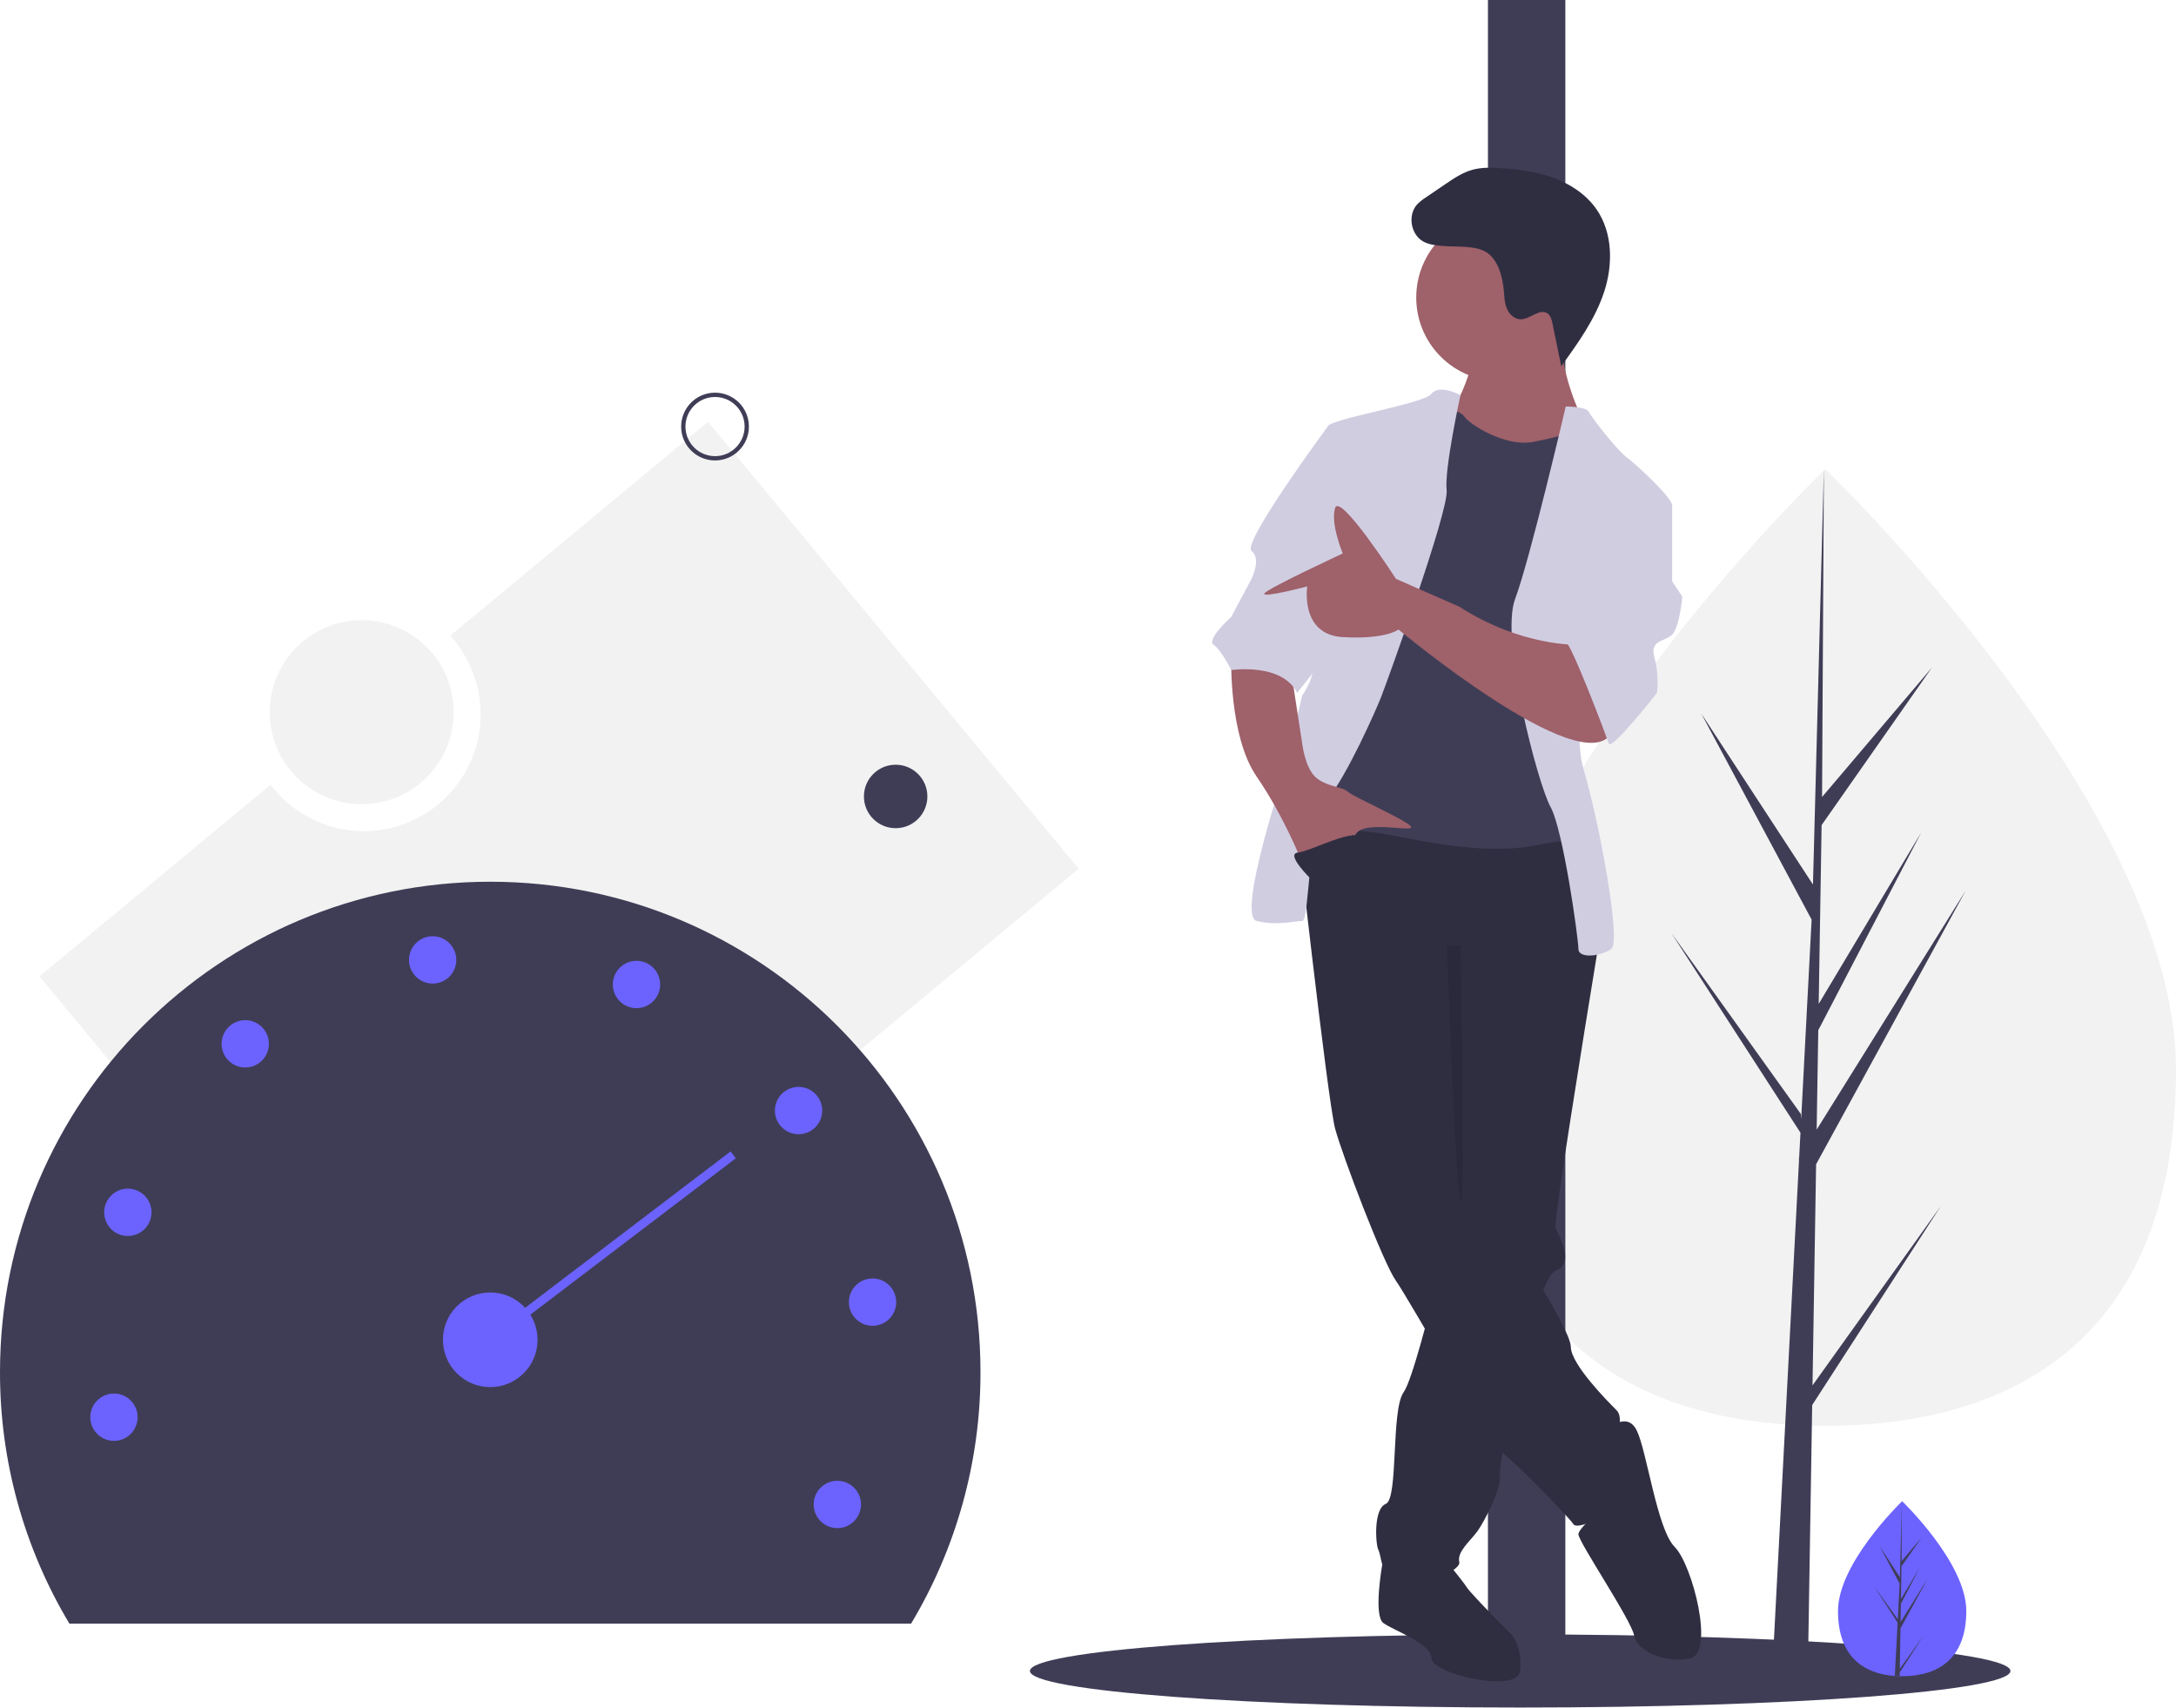
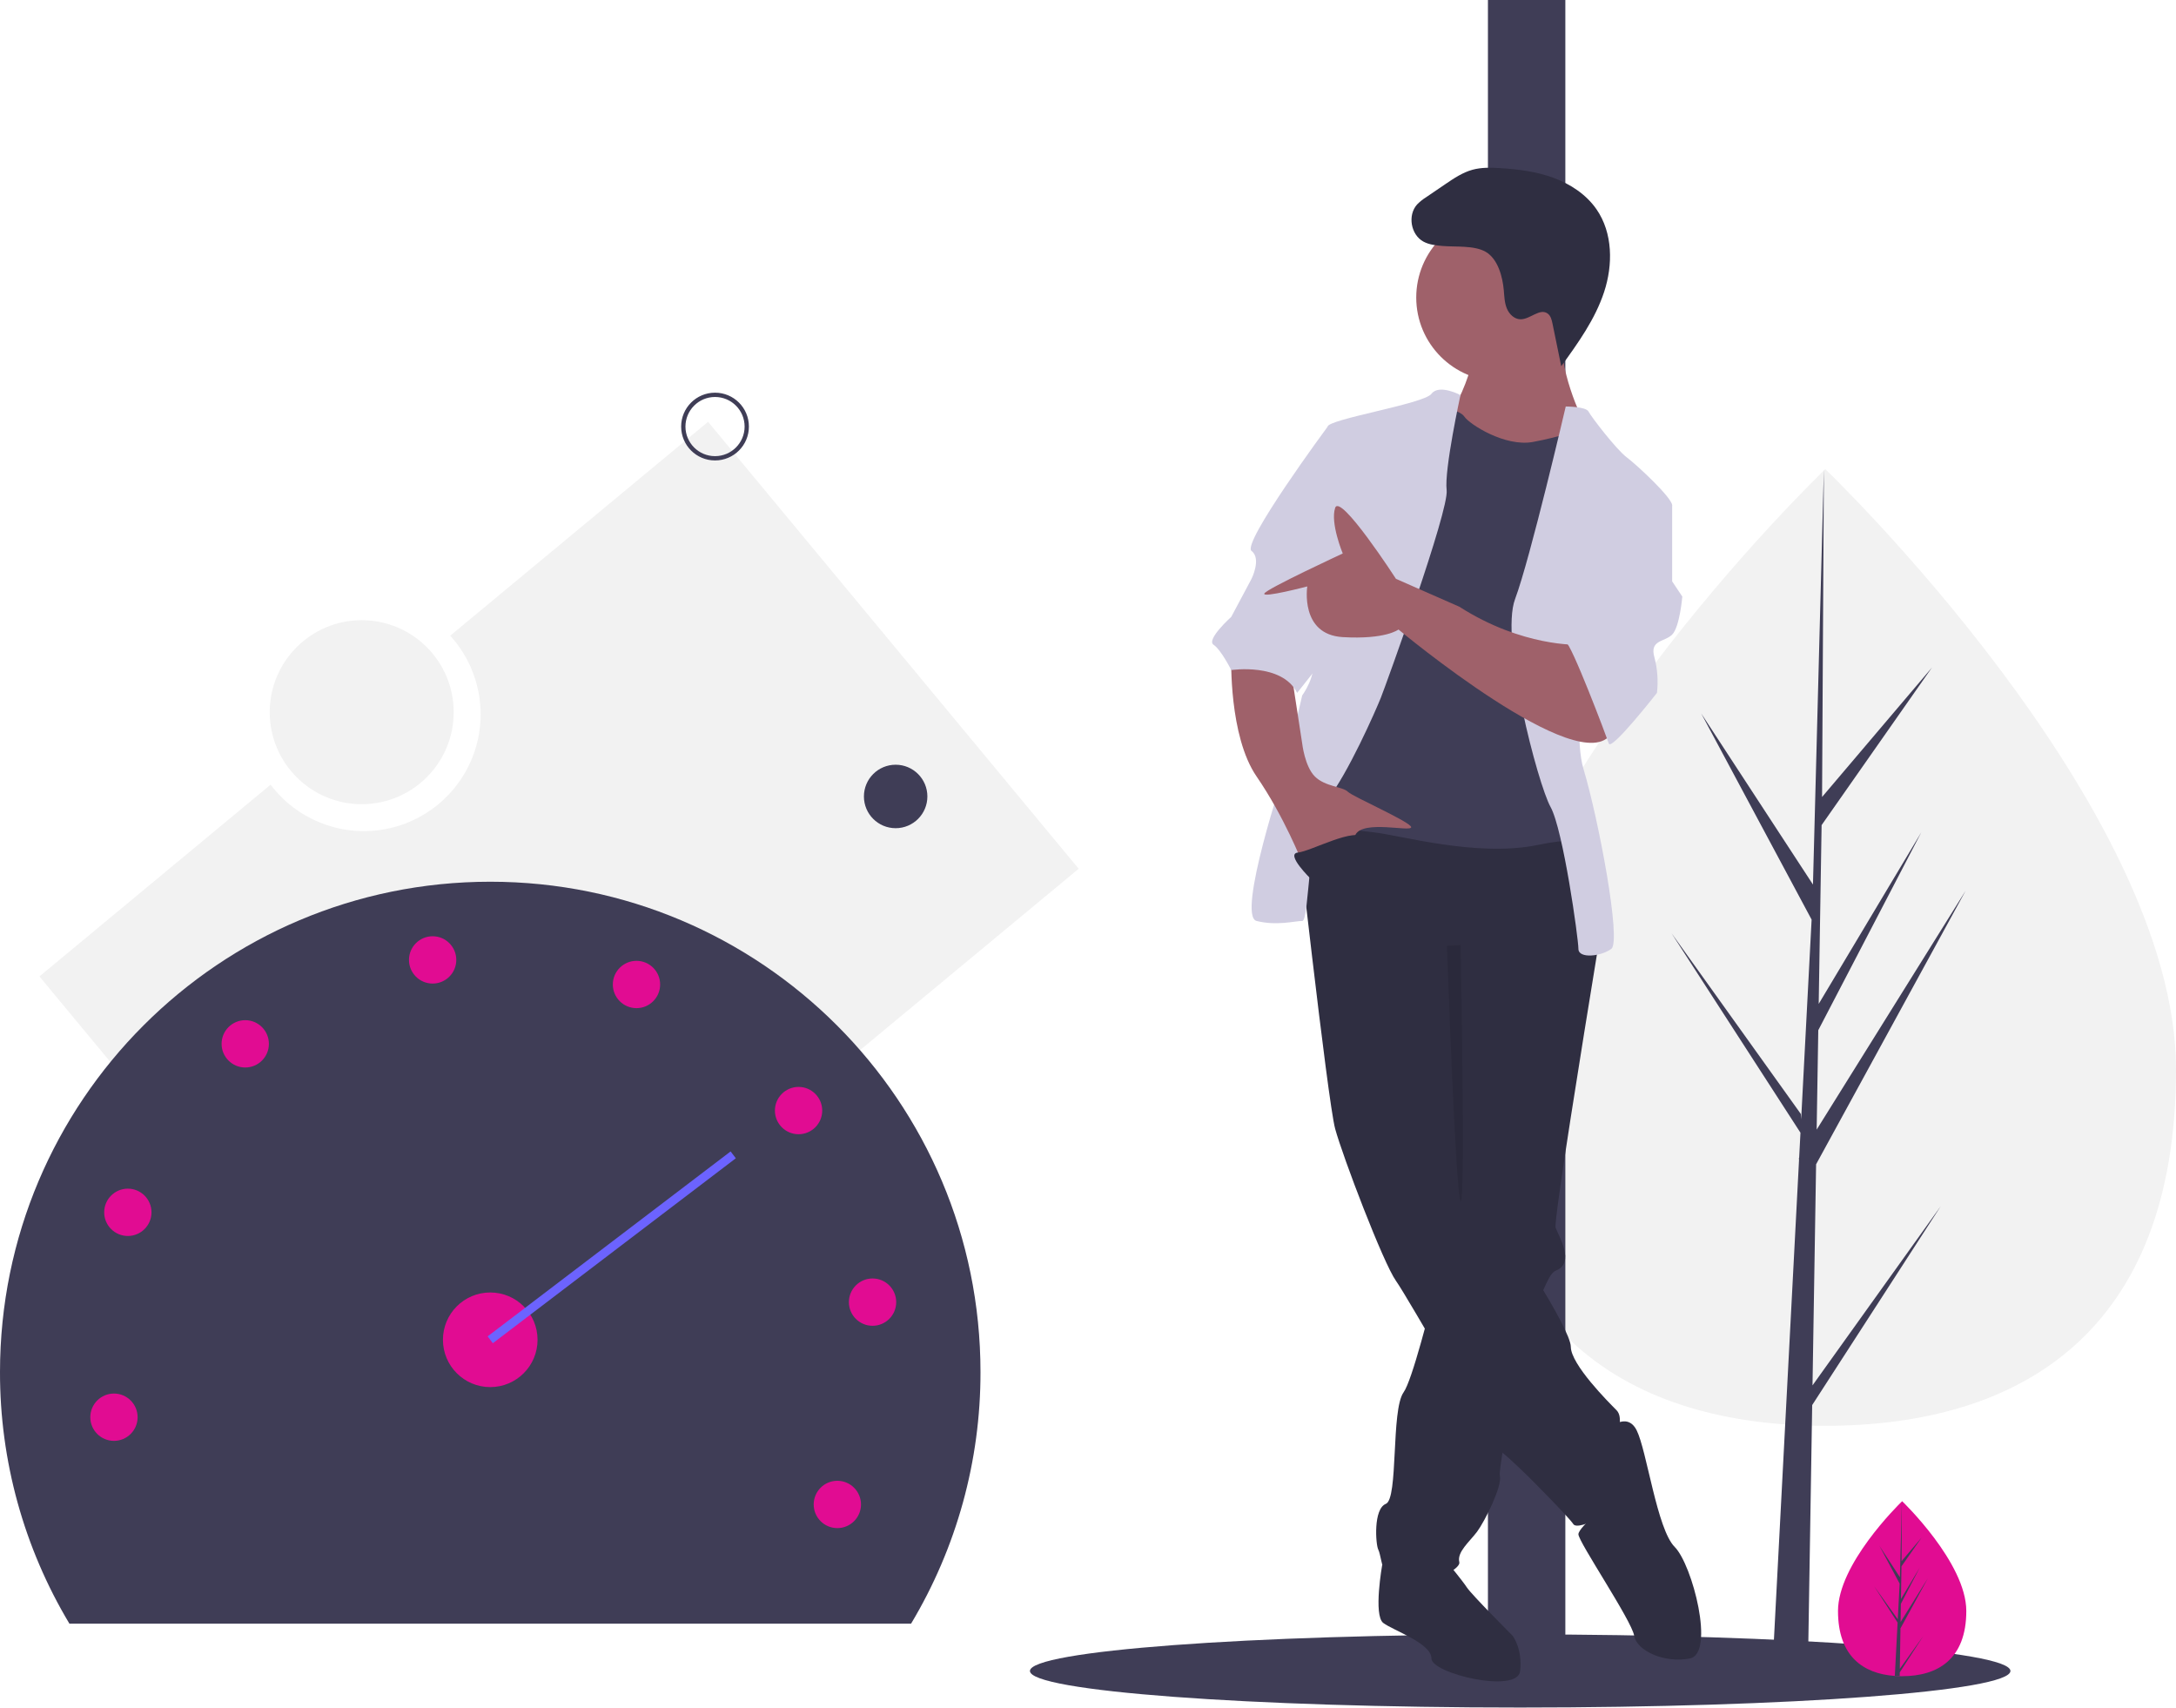
<svg xmlns="http://www.w3.org/2000/svg" data-name="Layer 1" width="1012" height="794" viewBox="0 0 1012 794">
  <path d="M423.31,249.137,303.381,348.596a54.313,54.313,0,1,1-83.525,69.268L112.334,507.032,284.69,714.863l310.976-257.895Z" transform="translate(-94 -53)" fill="#f2f2f2" />
  <path d="M1106,550.262c0,122.839-73.026,165.73-163.108,165.73S779.783,673.101,779.783,550.262,942.892,271.151,942.892,271.151,1106,427.422,1106,550.262Z" transform="translate(-94 -53)" fill="#f2f2f2" />
  <polygon points="842.95 644.201 844.62 541.396 914.141 414.211 844.882 525.269 845.633 479.043 893.547 387.026 845.832 466.81 845.832 466.811 847.182 383.672 898.489 310.415 847.395 370.598 848.239 218.151 842.935 419.964 843.371 411.638 791.207 331.793 842.535 427.62 837.674 520.472 837.53 518.007 777.394 433.981 837.347 526.714 836.74 538.326 836.631 538.5 836.68 539.453 824.349 775.026 840.825 775.026 842.801 653.348 902.608 560.843 842.95 644.201" fill="#3f3d56" />
  <ellipse cx="707" cy="777" rx="228" ry="17" fill="#3f3d56" />
  <rect x="692" width="36" height="782" fill="#3f3d56" />
-   <path d="M1008.473,802.111c0,22.469-13.356,30.314-29.834,30.314q-.573,0-1.143-.013c-.763-.016-1.52-.053-2.267-.104-14.871-1.052-26.424-9.301-26.424-30.197,0-21.625,27.634-48.912,29.71-50.932l.004-.004c.08-.078.12-.116.12-.116S1008.473,779.643,1008.473,802.111Z" transform="translate(-94 -53)" fill="#6c63ff" />
+   <path d="M1008.473,802.111c0,22.469-13.356,30.314-29.834,30.314q-.573,0-1.143-.013c-.763-.016-1.52-.053-2.267-.104-14.871-1.052-26.424-9.301-26.424-30.197,0-21.625,27.634-48.912,29.71-50.932l.004-.004c.08-.078.12-.116.12-.116S1008.473,779.643,1008.473,802.111Z" transform="translate(-94 -53)" fill="#e10c92" />
  <path d="M977.552,828.988l10.912-15.247-10.939,16.921-.029,1.75c-.763-.016-1.52-.053-2.267-.104l1.176-22.479-.009-.174.02-.033.111-2.123-10.966-16.963L976.562,805.907l.025.451.889-16.985-9.388-17.528,9.503,14.547.925-35.212.004-.12v.116l-.154,27.767,9.347-11.008-9.385,13.4-.247,15.207,8.727-14.594-8.763,16.832-.138,8.454,12.669-20.313-12.717,23.263Z" transform="translate(-94 -53)" fill="#3f3d56" />
  <path d="M743.227,785.29l-6.382-4.741s-4.224,23.597.489,27.132,22.391,9.428,22.391,16.498,40.068,16.498,41.246,5.892-3.535-16.498-3.535-16.498-18.855-18.855-21.212-22.391-8.249-10.606-8.249-10.606Z" transform="translate(-94 -53)" fill="#2f2e41" />
  <path d="M837.504,491.853s-.177,1.037-.483,2.934c-.283,1.685-.672,4.066-1.143,7-4.95,30.204-19.386,119.119-18.408,122.053,1.178,3.535,9.428,16.498,0,20.034-.907.342-1.886,1.449-2.934,3.194a68.494,68.494,0,0,0-4.985,11.761c-5.621,16.31-11.632,42.413-15.108,60.49-1.52,7.943-2.557,14.33-2.864,17.677a9.612,9.612,0,0,0-.035,2.333c1.178,4.714-7.071,21.212-10.606,25.926s-9.428,9.428-8.249,14.142-29.462,17.677-32.997,9.428-3.535-12.963-4.714-15.32-2.357-18.855,3.535-21.212,2.357-43.603,8.249-51.852c1.968-2.746,4.973-12.044,8.12-23.227,1.237-4.384,2.487-9.051,3.712-13.729,4.973-19.174,9.38-38.465,9.38-38.465L766.796,487.139l64.815-8.249,1.662,3.665,3.312,7.271Z" transform="translate(-94 -53)" fill="#2f2e41" />
  <path d="M841.039,718.118s9.428-9.428,14.142,0,9.428,45.96,17.677,54.209,18.855,49.495,7.071,51.852-24.748-3.535-25.926-10.606S828.076,769.97,828.076,766.435s16.498-16.498,16.498-16.498Z" transform="translate(-94 -53)" fill="#2f2e41" />
  <path d="M696.088,427.038s15.32,137.88,18.855,150.843,22.391,62.458,28.283,70.708,43.603,75.422,48.317,78.957,14.142,12.963,14.142,12.963,17.677,17.677,20.034,21.212,22.391-7.071,23.569-14.142-1.178-18.855-2.357-23.569,2.357-11.785-1.178-15.32-21.212-21.212-21.212-29.462-30.64-56.566-42.425-67.172-9.428-28.283-9.428-28.283V511.887l64.815-20.034s-3.535-56.566-11.785-56.566S709.051,416.432,696.088,427.038Z" transform="translate(-94 -53)" fill="#2f2e41" />
  <circle cx="697.544" cy="138.346" r="38.889" fill="#9f616a" />
  <path d="M778.581,221.986s-4.714,17.677-10.606,22.391,15.32,24.748,15.32,24.748l40.068,2.357,7.071-22.391s-12.963-25.926-9.428-42.425S778.581,221.986,778.581,221.986Z" transform="translate(-94 -53)" fill="#9f616a" />
  <path d="M762.082,242.02s10.606,1.178,12.963,4.714,18.855,14.142,31.818,11.785,21.212-5.892,23.569-4.714,7.071,25.926,7.071,25.926L824.541,317.441l2.357,103.705,3.535,28.283s7.071-9.428-21.212-3.535-64.815-4.714-76.6-5.892-31.818-4.714-32.997-11.785,3.535-32.997,3.535-32.997l18.855-78.957,11.785-42.425Z" transform="translate(-94 -53)" fill="#3f3d56" />
  <path d="M773.229,236.701s-9.968-5.287-13.504-.573-48.317,11.785-48.317,15.32-9.428,98.991-7.071,107.24-4.714,17.677-4.714,17.677L691.374,411.718s-22.391,67.172-12.963,69.529,17.677,0,21.212,0,2.357-44.782,11.785-56.566,22.391-41.246,24.748-47.138,31.818-87.206,30.64-96.634S773.229,236.701,773.229,236.701Z" transform="translate(-94 -53)" fill="#d0cde1" />
  <path d="M822.184,242.02s9.428,0,10.606,2.357,12.963,17.677,17.677,21.212S871.679,284.444,871.679,287.98s-34.175,29.462-34.175,29.462-14.142,69.529-7.071,93.098,17.677,80.135,12.963,83.671-15.32,4.714-15.32,0-7.071-55.388-12.963-65.994-23.569-77.778-16.498-96.634S822.184,242.02,822.184,242.02Z" transform="translate(-94 -53)" fill="#d0cde1" />
  <path d="M666.627,358.687s-1.178,36.532,11.785,55.388,21.212,40.068,21.212,40.068,21.212-5.892,24.748-12.963,25.926-1.178,25.926-3.535S723.193,423.503,720.836,421.146s-10.606-2.357-15.32-7.071-5.892-15.32-5.892-15.32l-4.714-30.64Z" transform="translate(-94 -53)" fill="#9f616a" />
  <path d="M764.759,167.367c-2.992-.272-6.077-.571-8.721-1.997-5.925-3.195-7.496-12.294-2.986-17.291a22.344,22.344,0,0,1,4.143-3.331l8.958-6.097c3.962-2.697,8.017-5.437,12.638-6.709,4.179-1.15,8.594-1.032,12.92-.763,8.399.522,16.849,1.6,24.749,4.5s15.268,7.751,20.052,14.673c7.585,10.974,7.689,25.775,3.511,38.444s-12.112,23.701-19.931,34.51l-4.057-19.795c-.361-1.763-.829-3.695-2.295-4.739-3.645-2.593-8.103,2.731-12.576,2.697-2.874-.022-5.287-2.386-6.376-5.046s-1.161-5.605-1.413-8.468c-.534-6.064-2.653-14.502-8.396-17.847C779.628,166.993,770.774,167.914,764.759,167.367Z" transform="translate(-94 -53)" fill="#2f2e41" />
  <path d="M766.94,492.804s3.98,115.127,6.337,118.663,0-119.025,0-119.025Z" transform="translate(-94 -53)" opacity="0.1" />
  <path d="M720.836,251.447h-9.428s-40.068,54.209-35.354,57.745,0,12.963,0,12.963l-9.428,17.677s-11.785,10.606-8.249,12.963,8.249,11.785,8.249,11.785,23.569-3.535,30.64,10.606l15.284-19.296Z" transform="translate(-94 -53)" fill="#d0cde1" />
  <path d="M828.076,352.795s-25.926,1.178-55.388-17.677L743.227,322.155s-25.926-40.068-28.283-32.997,3.535,21.212,3.535,21.212S682.924,326.825,682,329s19.981-3.31,19.981-3.31-3.535,22.391,16.498,23.569,25.926-3.535,25.926-3.535,84.849,70.708,98.991,48.317S828.076,352.795,828.076,352.795Z" transform="translate(-94 -53)" fill="#9f616a" />
  <path d="M858.716,283.266l12.963,4.714v35.354l4.714,7.071s-1.178,14.142-4.714,17.677-10.606,2.357-8.249,10.606a44.667,44.667,0,0,1,1.178,16.498s-21.212,27.105-22.391,23.569-17.677-47.138-20.034-47.138,23.569-68.351,23.569-68.351Z" transform="translate(-94 -53)" fill="#d0cde1" />
  <path d="M703.748,461.803s-12.185-11.785-6.093-12.374,27.305-12.374,30.84-6.482S703.748,461.803,703.748,461.803Z" transform="translate(-94 -53)" fill="#2f2e41" />
  <path d="M517.717,808A226.922,226.922,0,0,0,550,691c0-125.921-102.079-228-228-228S94,565.079,94,691a226.922,226.922,0,0,0,32.283,117Z" transform="translate(-94 -53)" fill="#3f3d56" />
-   <circle cx="228" cy="623" r="22" fill="#6c63ff" />
-   <circle cx="53" cy="659" r="11" fill="#6c63ff" />
-   <circle cx="59.454" cy="563.726" r="11" fill="#6c63ff" />
-   <circle cx="114.056" cy="485.385" r="11" fill="#6c63ff" />
-   <circle cx="201.208" cy="446.356" r="11" fill="#6c63ff" />
-   <circle cx="296.013" cy="457.787" r="11" fill="#6c63ff" />
-   <circle cx="371.39" cy="516.415" r="11" fill="#6c63ff" />
-   <circle cx="405.804" cy="605.49" r="11" fill="#6c63ff" />
-   <circle cx="389.427" cy="699.567" r="11" fill="#6c63ff" />
+   <circle cx="228" cy="623" r="22" fill="#e10c92" />
+   <circle cx="53" cy="659" r="11" fill="#e10c92" />
+   <circle cx="59.454" cy="563.726" r="11" fill="#e10c92" />
+   <circle cx="114.056" cy="485.385" r="11" fill="#e10c92" />
+   <circle cx="201.208" cy="446.356" r="11" fill="#e10c92" />
+   <circle cx="296.013" cy="457.787" r="11" fill="#e10c92" />
+   <circle cx="371.39" cy="516.415" r="11" fill="#e10c92" />
+   <circle cx="405.804" cy="605.49" r="11" fill="#e10c92" />
+   <circle cx="389.427" cy="699.567" r="11" fill="#e10c92" />
  <line x1="228" y1="623" x2="341" y2="537" fill="none" stroke="#6c63ff" stroke-miterlimit="10" stroke-width="4" />
  <circle cx="332.542" cy="198.352" r="14.756" fill="none" stroke="#3f3d56" stroke-miterlimit="10" stroke-width="2" />
  <circle cx="416.542" cy="370.352" r="14.756" fill="#3f3d56" />
  <circle cx="168.223" cy="331.166" r="42.777" fill="#f2f2f2" />
</svg>
